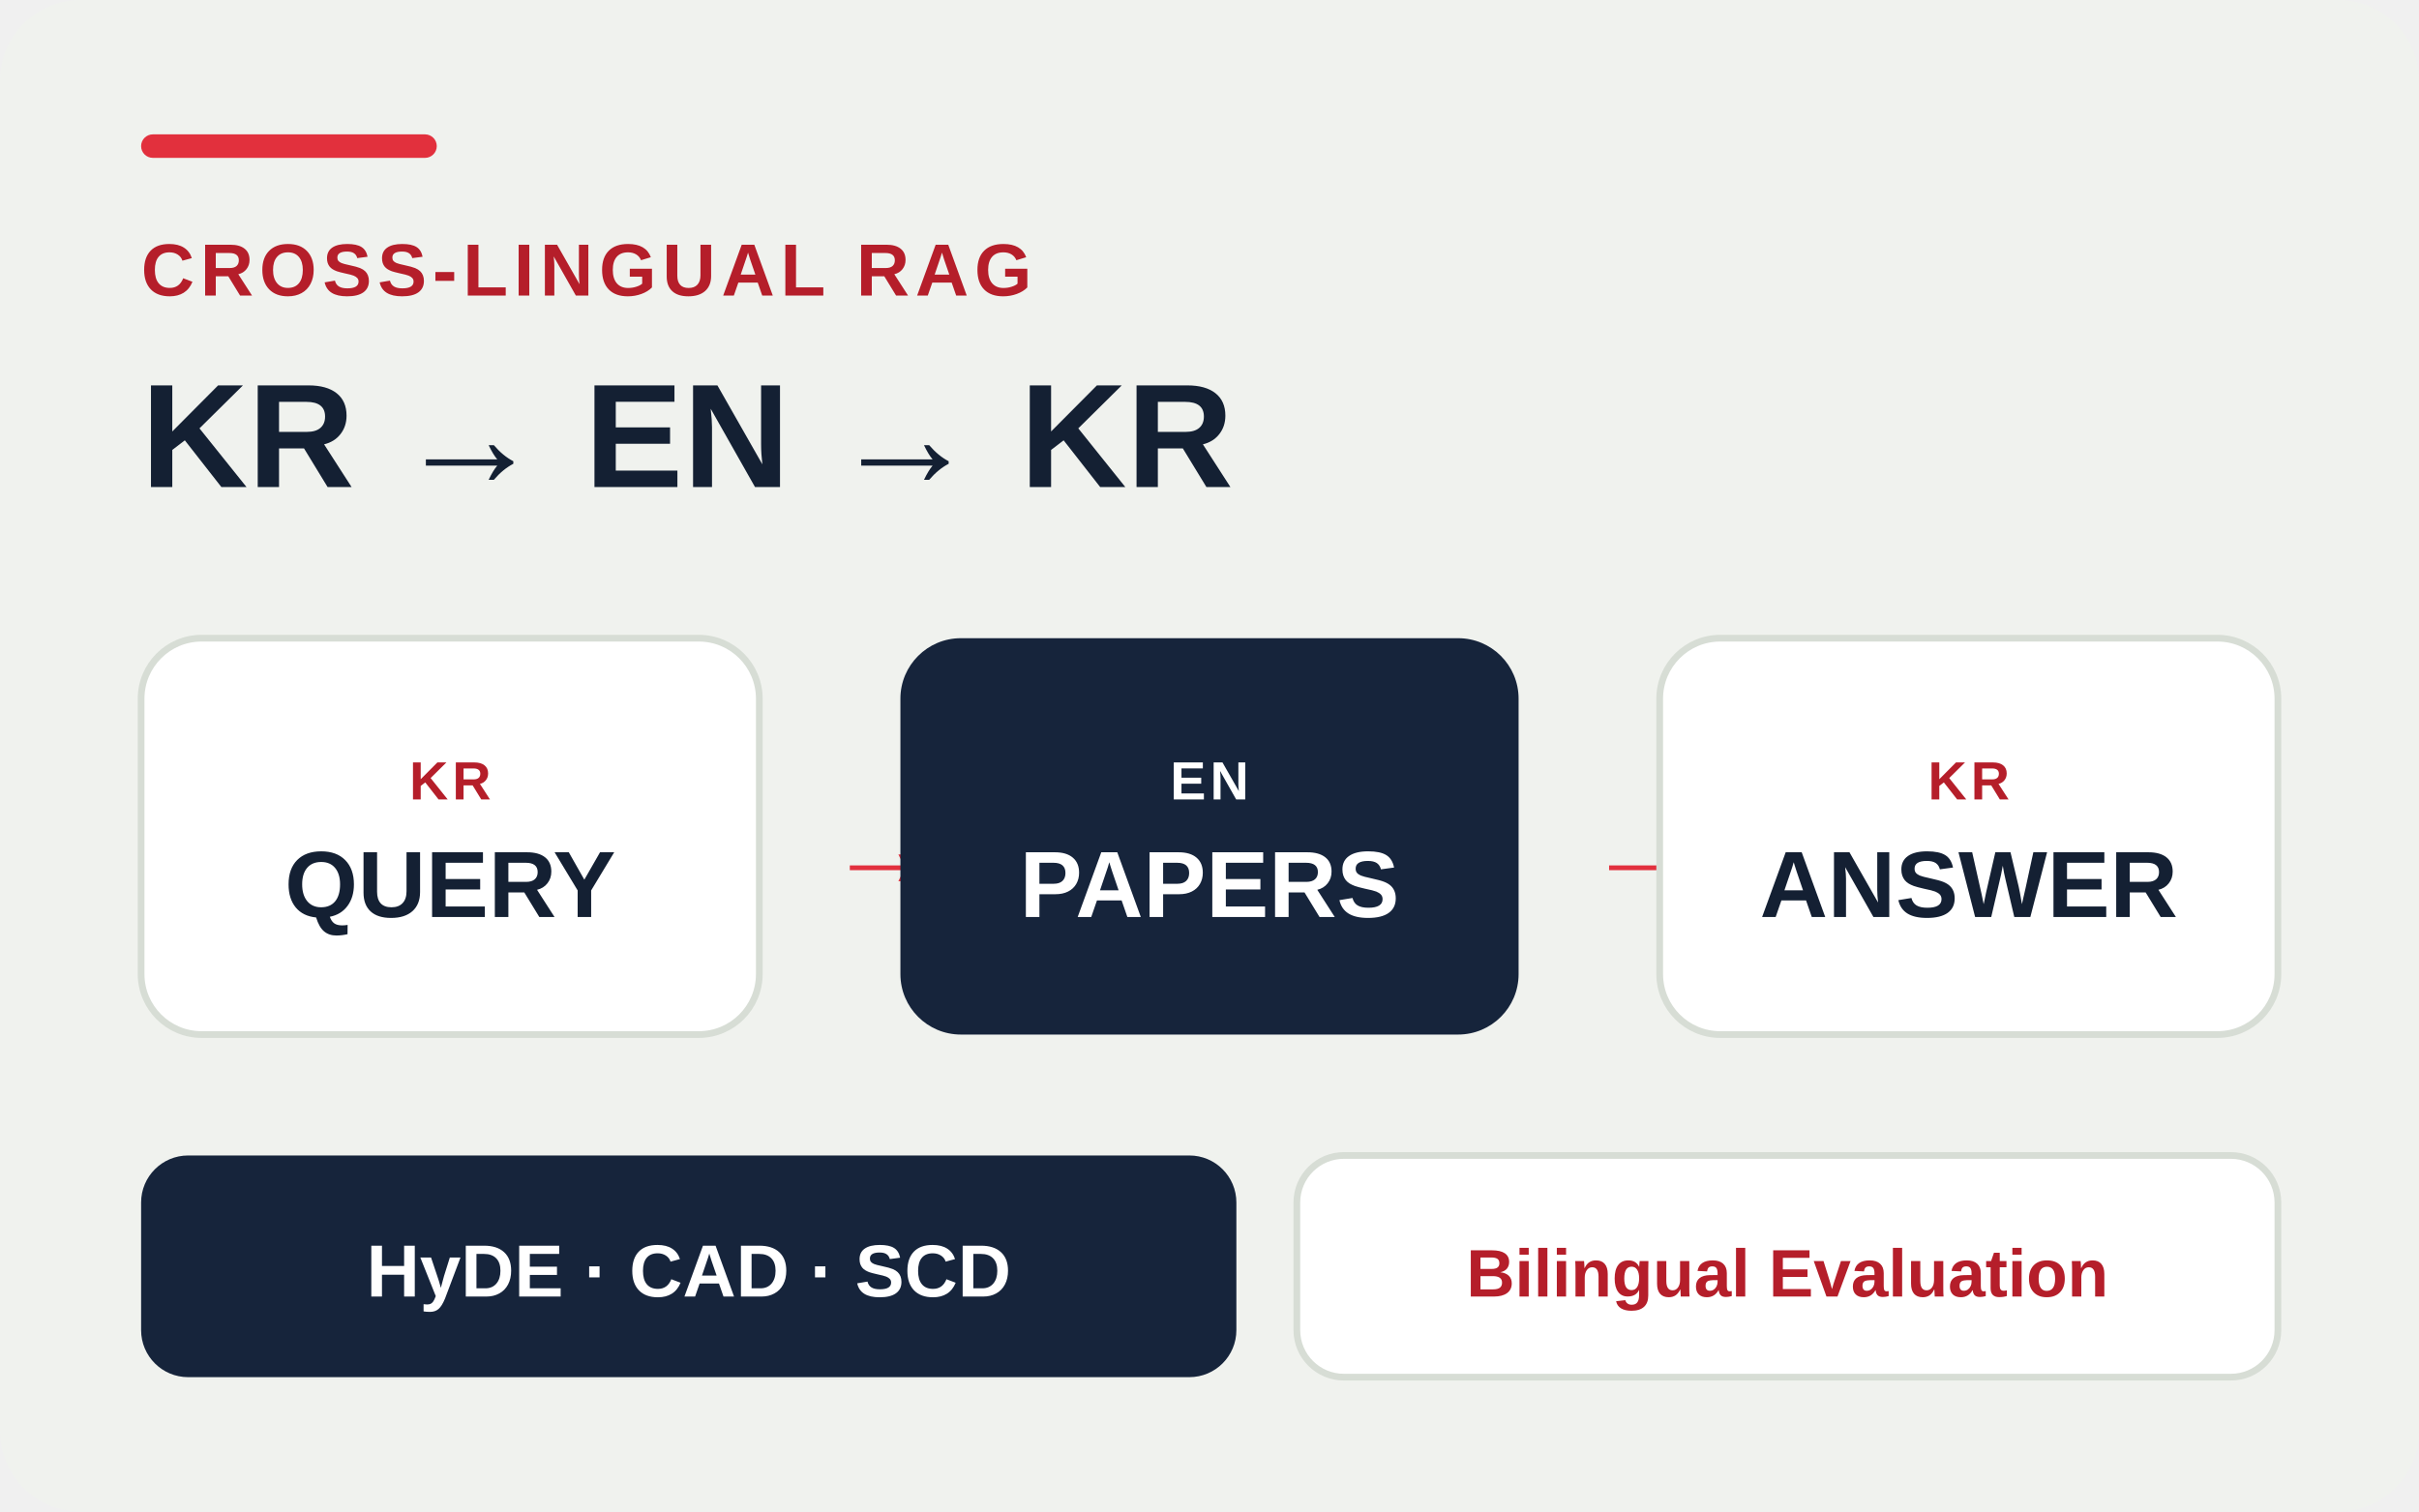
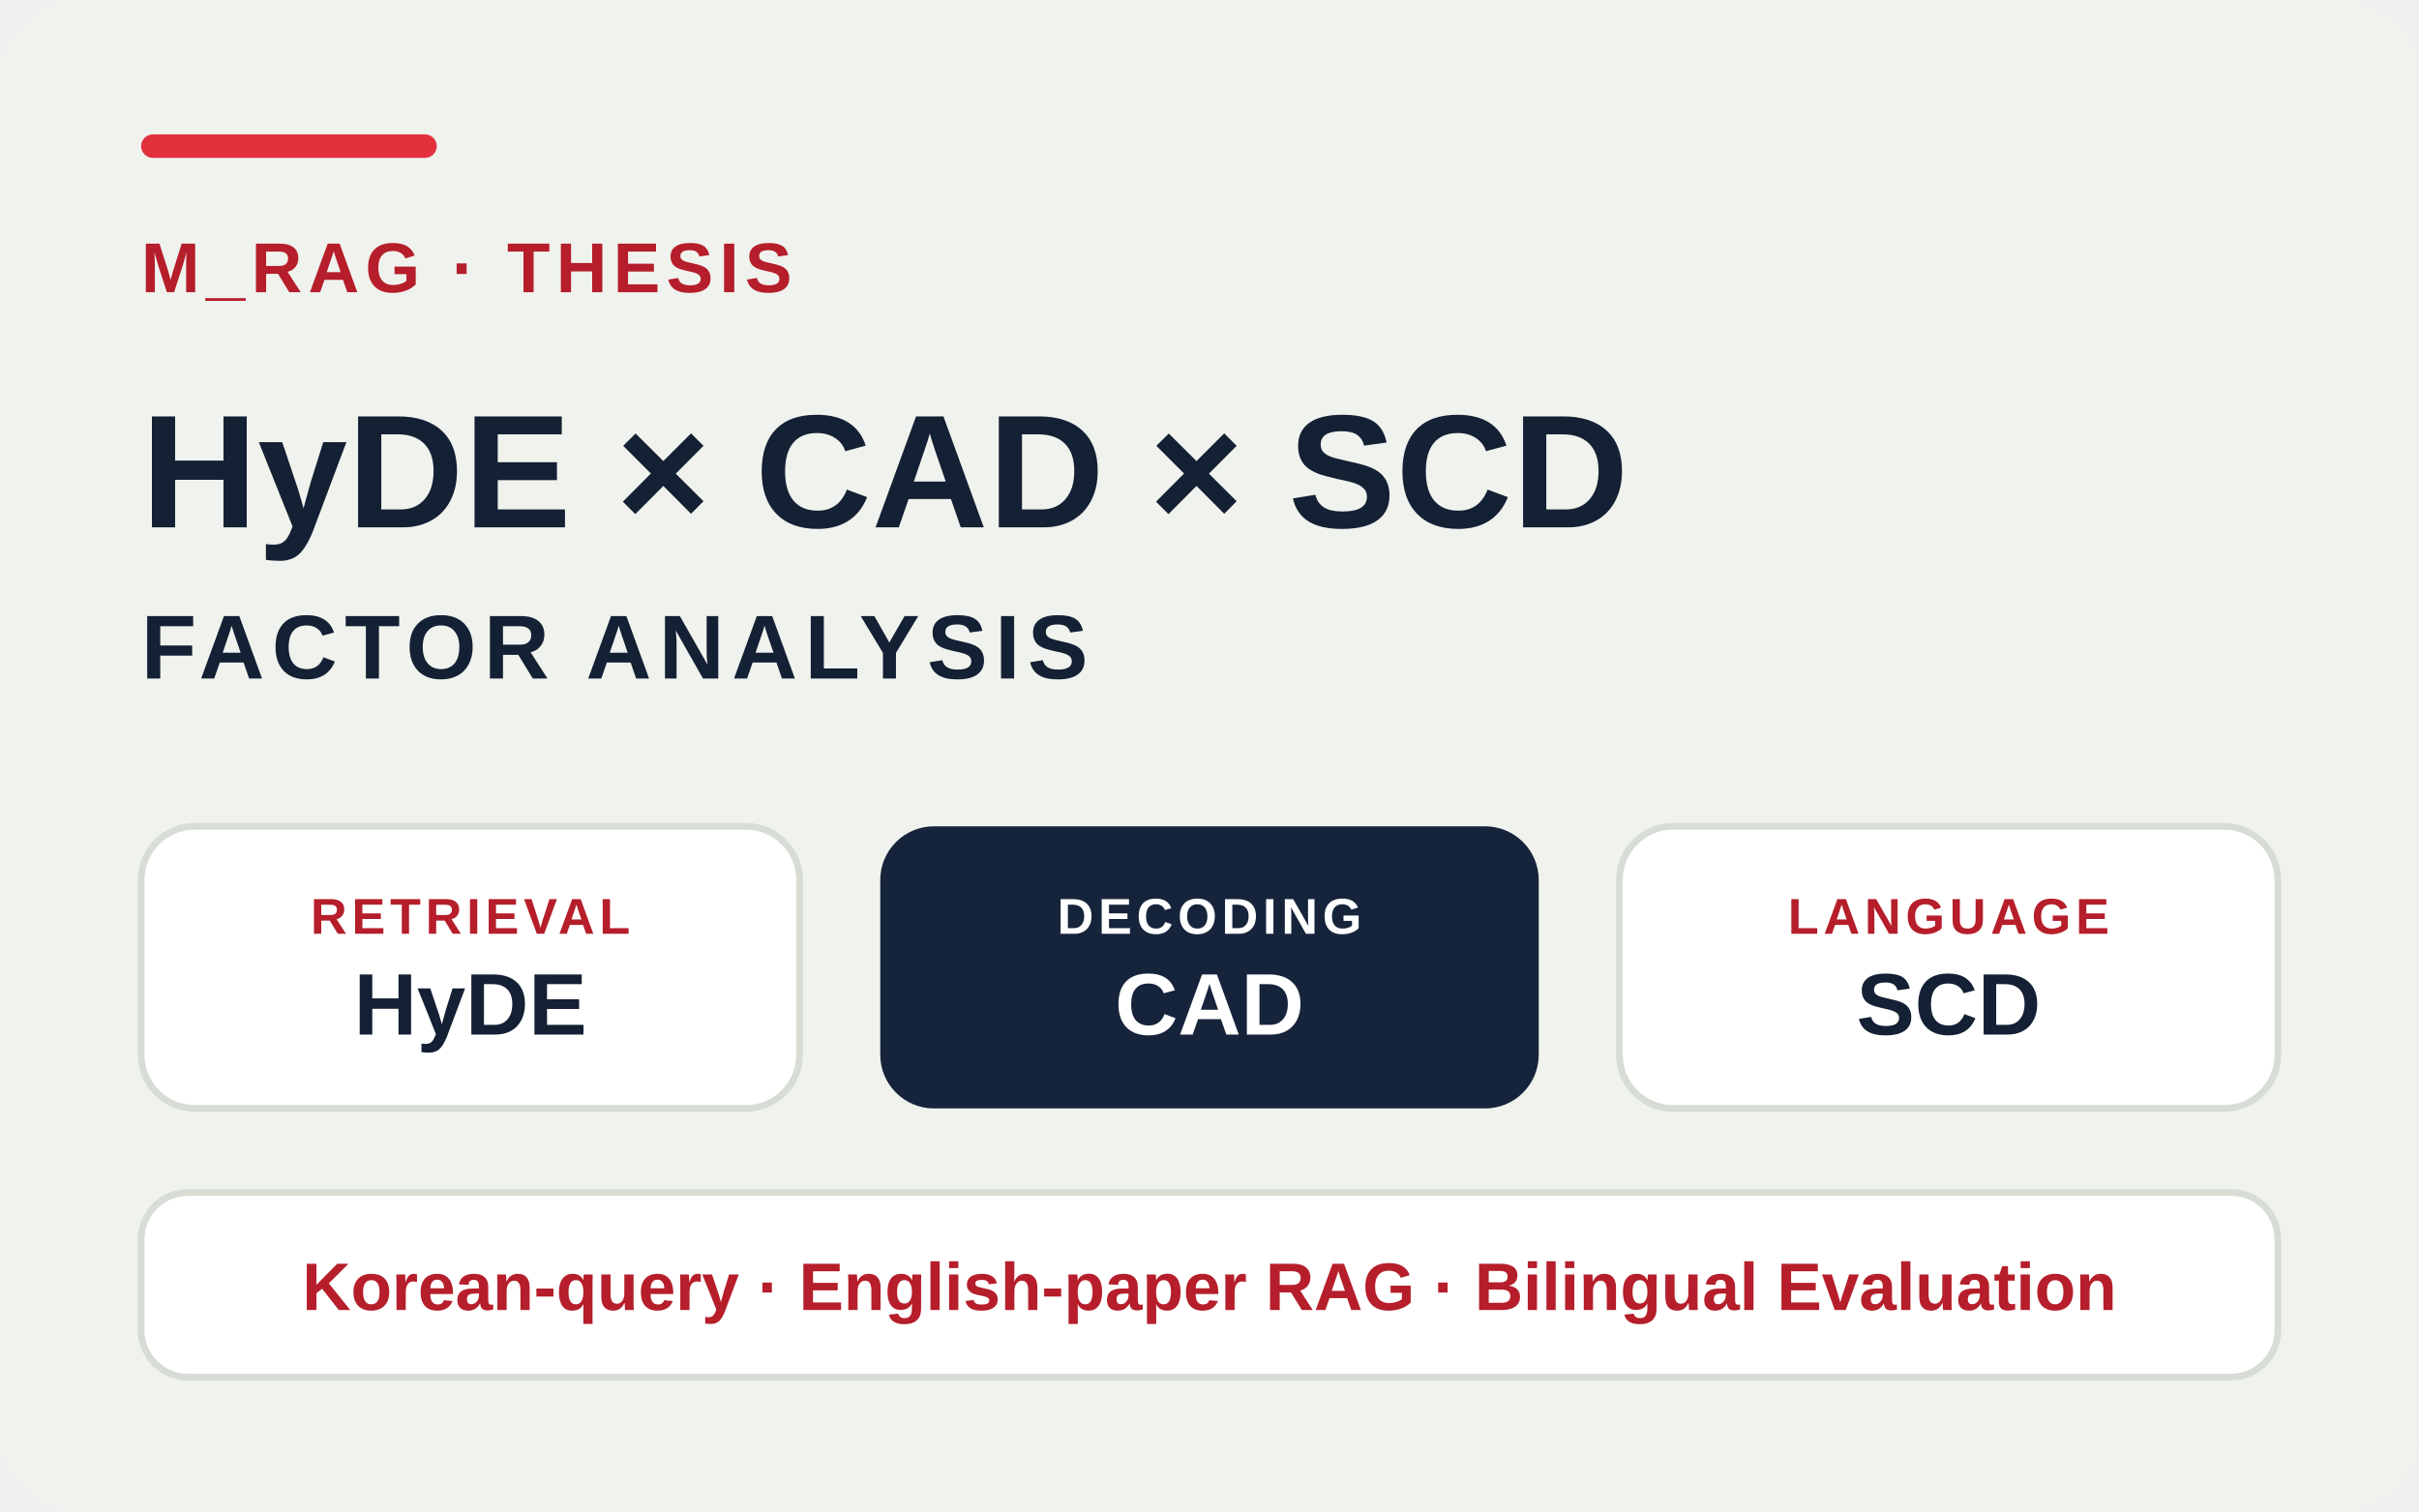
<svg xmlns="http://www.w3.org/2000/svg" width="720" height="450" viewBox="0 0 720 450" role="img" aria-labelledby="title desc">
  <rect width="720" height="450" rx="24" fill="#f0f2ee" />
  <rect x="42" y="40" width="88" height="7" rx="3.5" fill="#e2303d" />
-   <text x="42" y="88" fill="#b51e2a" font-family="Arial,sans-serif" font-size="22" font-weight="800" letter-spacing="1.7">CROSS-LINGUAL RAG</text>
-   <text x="42" y="145" fill="#142033" font-family="Arial,sans-serif" font-size="44" font-weight="800">KR → EN → KR</text>
-   <g transform="translate(42 190)">
-     <rect width="184" height="118" rx="18" fill="#ffffff" stroke="#d7ddd5" stroke-width="2" />
-     <text x="92" y="48" text-anchor="middle" fill="#b51e2a" font-family="Arial,sans-serif" font-size="16" font-weight="800" letter-spacing="1.2">KR</text>
-     <text x="92" y="83" text-anchor="middle" fill="#142033" font-family="Arial,sans-serif" font-size="28" font-weight="800">QUERY</text>
+   <text x="42" y="87" fill="#b51e2a" font-family="Arial,sans-serif" font-size="21" font-weight="800" letter-spacing="1.8">M_RAG · THESIS</text>
+   <text x="42" y="157" fill="#142033" font-family="Arial,sans-serif" font-size="48" font-weight="800">HyDE × CAD × SCD</text>
+   <text x="42" y="202" fill="#142033" font-family="Arial,sans-serif" font-size="27" font-weight="800" letter-spacing="2.2">FACTOR ANALYSIS</text>
+   <g transform="translate(42 246)">
+     <rect width="196" height="84" rx="16" fill="#ffffff" stroke="#d7ddd5" stroke-width="2" />
+     <text x="98" y="32" text-anchor="middle" fill="#b51e2a" font-family="Arial,sans-serif" font-size="15" font-weight="800" letter-spacing="1.4">RETRIEVAL</text>
+     <text x="98" y="62" text-anchor="middle" fill="#142033" font-family="Arial,sans-serif" font-size="26" font-weight="800">HyDE</text>
  </g>
-   <text x="246" y="264" fill="#e2303d" font-family="Arial,sans-serif" font-size="34" font-weight="800">→</text>
-   <g transform="translate(268 190)">
-     <rect width="184" height="118" rx="18" fill="#16243b" />
-     <text x="92" y="48" text-anchor="middle" fill="#ffffff" font-family="Arial,sans-serif" font-size="16" font-weight="800" letter-spacing="1.2">EN</text>
-     <text x="92" y="83" text-anchor="middle" fill="#ffffff" font-family="Arial,sans-serif" font-size="28" font-weight="800">PAPERS</text>
+   <g transform="translate(262 246)">
+     <rect width="196" height="84" rx="16" fill="#16243b" />
+     <text x="98" y="32" text-anchor="middle" fill="#ffffff" font-family="Arial,sans-serif" font-size="15" font-weight="800" letter-spacing="1.4">DECODING</text>
+     <text x="98" y="62" text-anchor="middle" fill="#ffffff" font-family="Arial,sans-serif" font-size="26" font-weight="800">CAD</text>
  </g>
-   <text x="472" y="264" fill="#e2303d" font-family="Arial,sans-serif" font-size="34" font-weight="800">→</text>
-   <g transform="translate(494 190)">
-     <rect width="184" height="118" rx="18" fill="#ffffff" stroke="#d7ddd5" stroke-width="2" />
-     <text x="92" y="48" text-anchor="middle" fill="#b51e2a" font-family="Arial,sans-serif" font-size="16" font-weight="800" letter-spacing="1.2">KR</text>
-     <text x="92" y="83" text-anchor="middle" fill="#142033" font-family="Arial,sans-serif" font-size="28" font-weight="800">ANSWER</text>
+   <g transform="translate(482 246)">
+     <rect width="196" height="84" rx="16" fill="#ffffff" stroke="#d7ddd5" stroke-width="2" />
+     <text x="98" y="32" text-anchor="middle" fill="#b51e2a" font-family="Arial,sans-serif" font-size="15" font-weight="800" letter-spacing="1.4">LANGUAGE</text>
+     <text x="98" y="62" text-anchor="middle" fill="#142033" font-family="Arial,sans-serif" font-size="26" font-weight="800">SCD</text>
  </g>
-   <g transform="translate(42 344)">
-     <rect width="326" height="66" rx="14" fill="#16243b" />
-     <text x="163" y="42" text-anchor="middle" fill="#ffffff" font-family="Arial,sans-serif" font-size="22" font-weight="800">HyDE · CAD · SCD</text>
-   </g>
-   <g transform="translate(386 344)">
-     <rect width="292" height="66" rx="14" fill="#ffffff" stroke="#d7ddd5" stroke-width="2" />
-     <text x="146" y="42" text-anchor="middle" fill="#b51e2a" font-family="Arial,sans-serif" font-size="20" font-weight="800">Bilingual Evaluation</text>
+   <g transform="translate(42 355)">
+     <rect width="636" height="55" rx="14" fill="#ffffff" stroke="#d7ddd5" stroke-width="2" />
+     <text x="318" y="35" text-anchor="middle" fill="#b51e2a" font-family="Arial,sans-serif" font-size="20" font-weight="800">Korean-query · English-paper RAG · Bilingual Evaluation</text>
  </g>
</svg>
